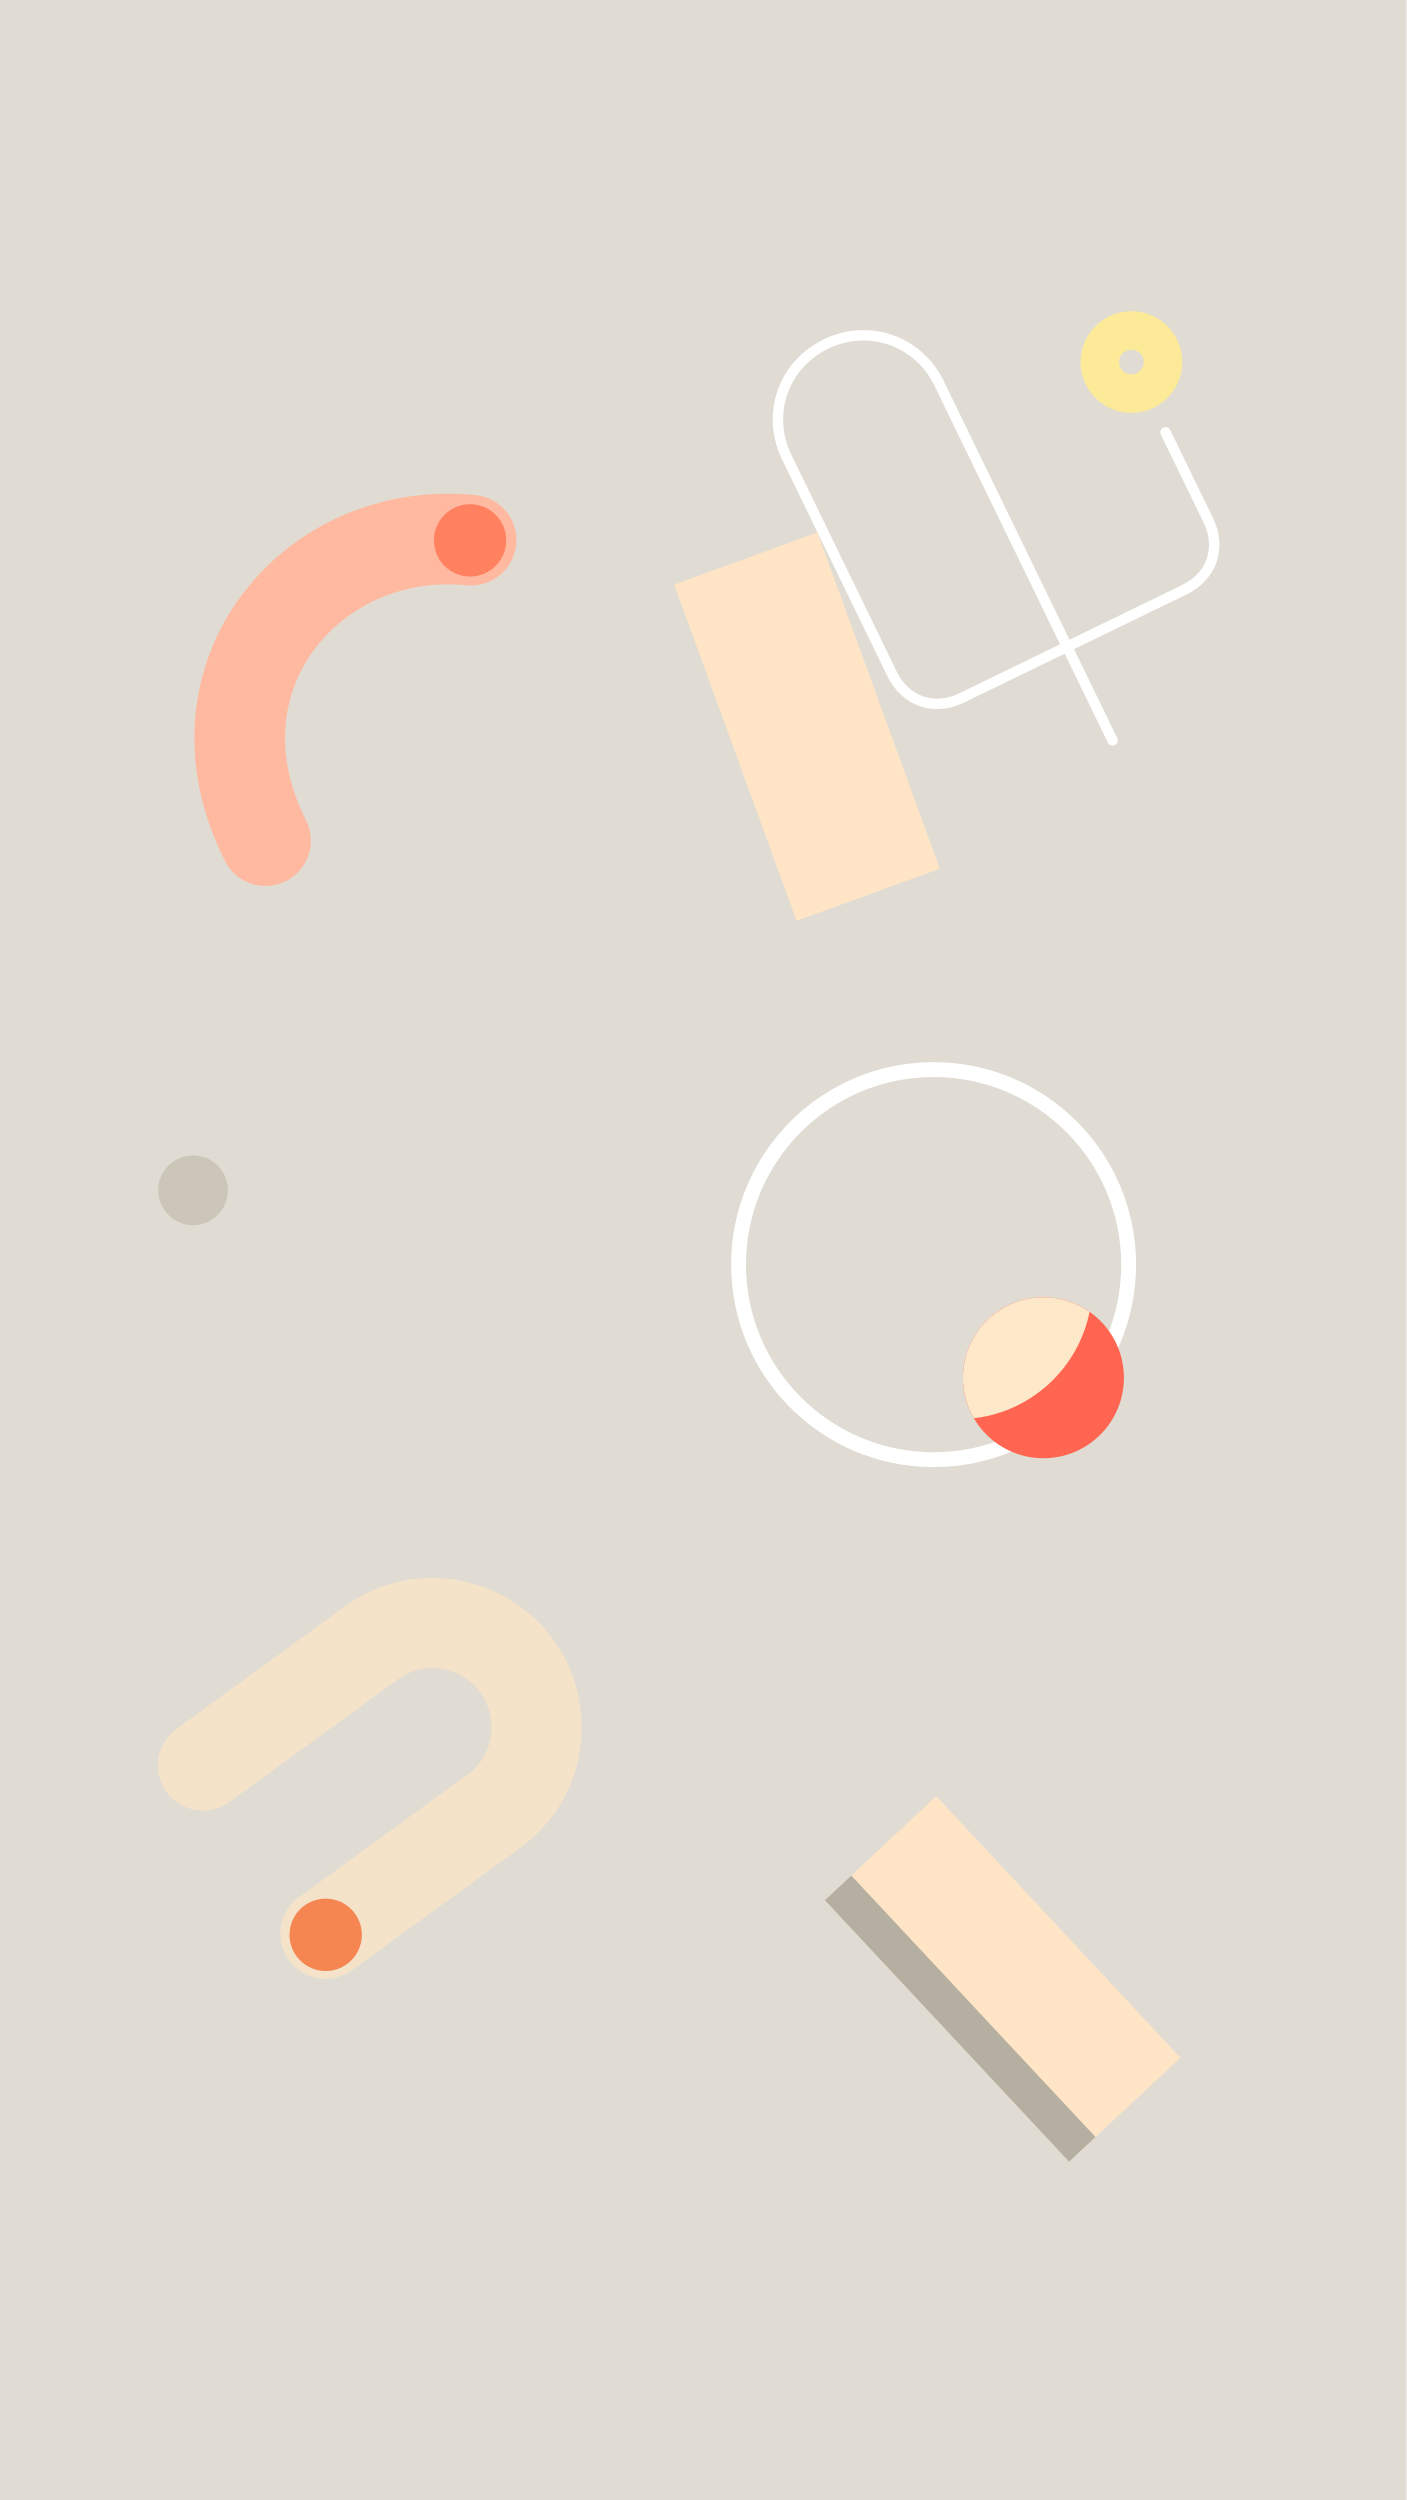
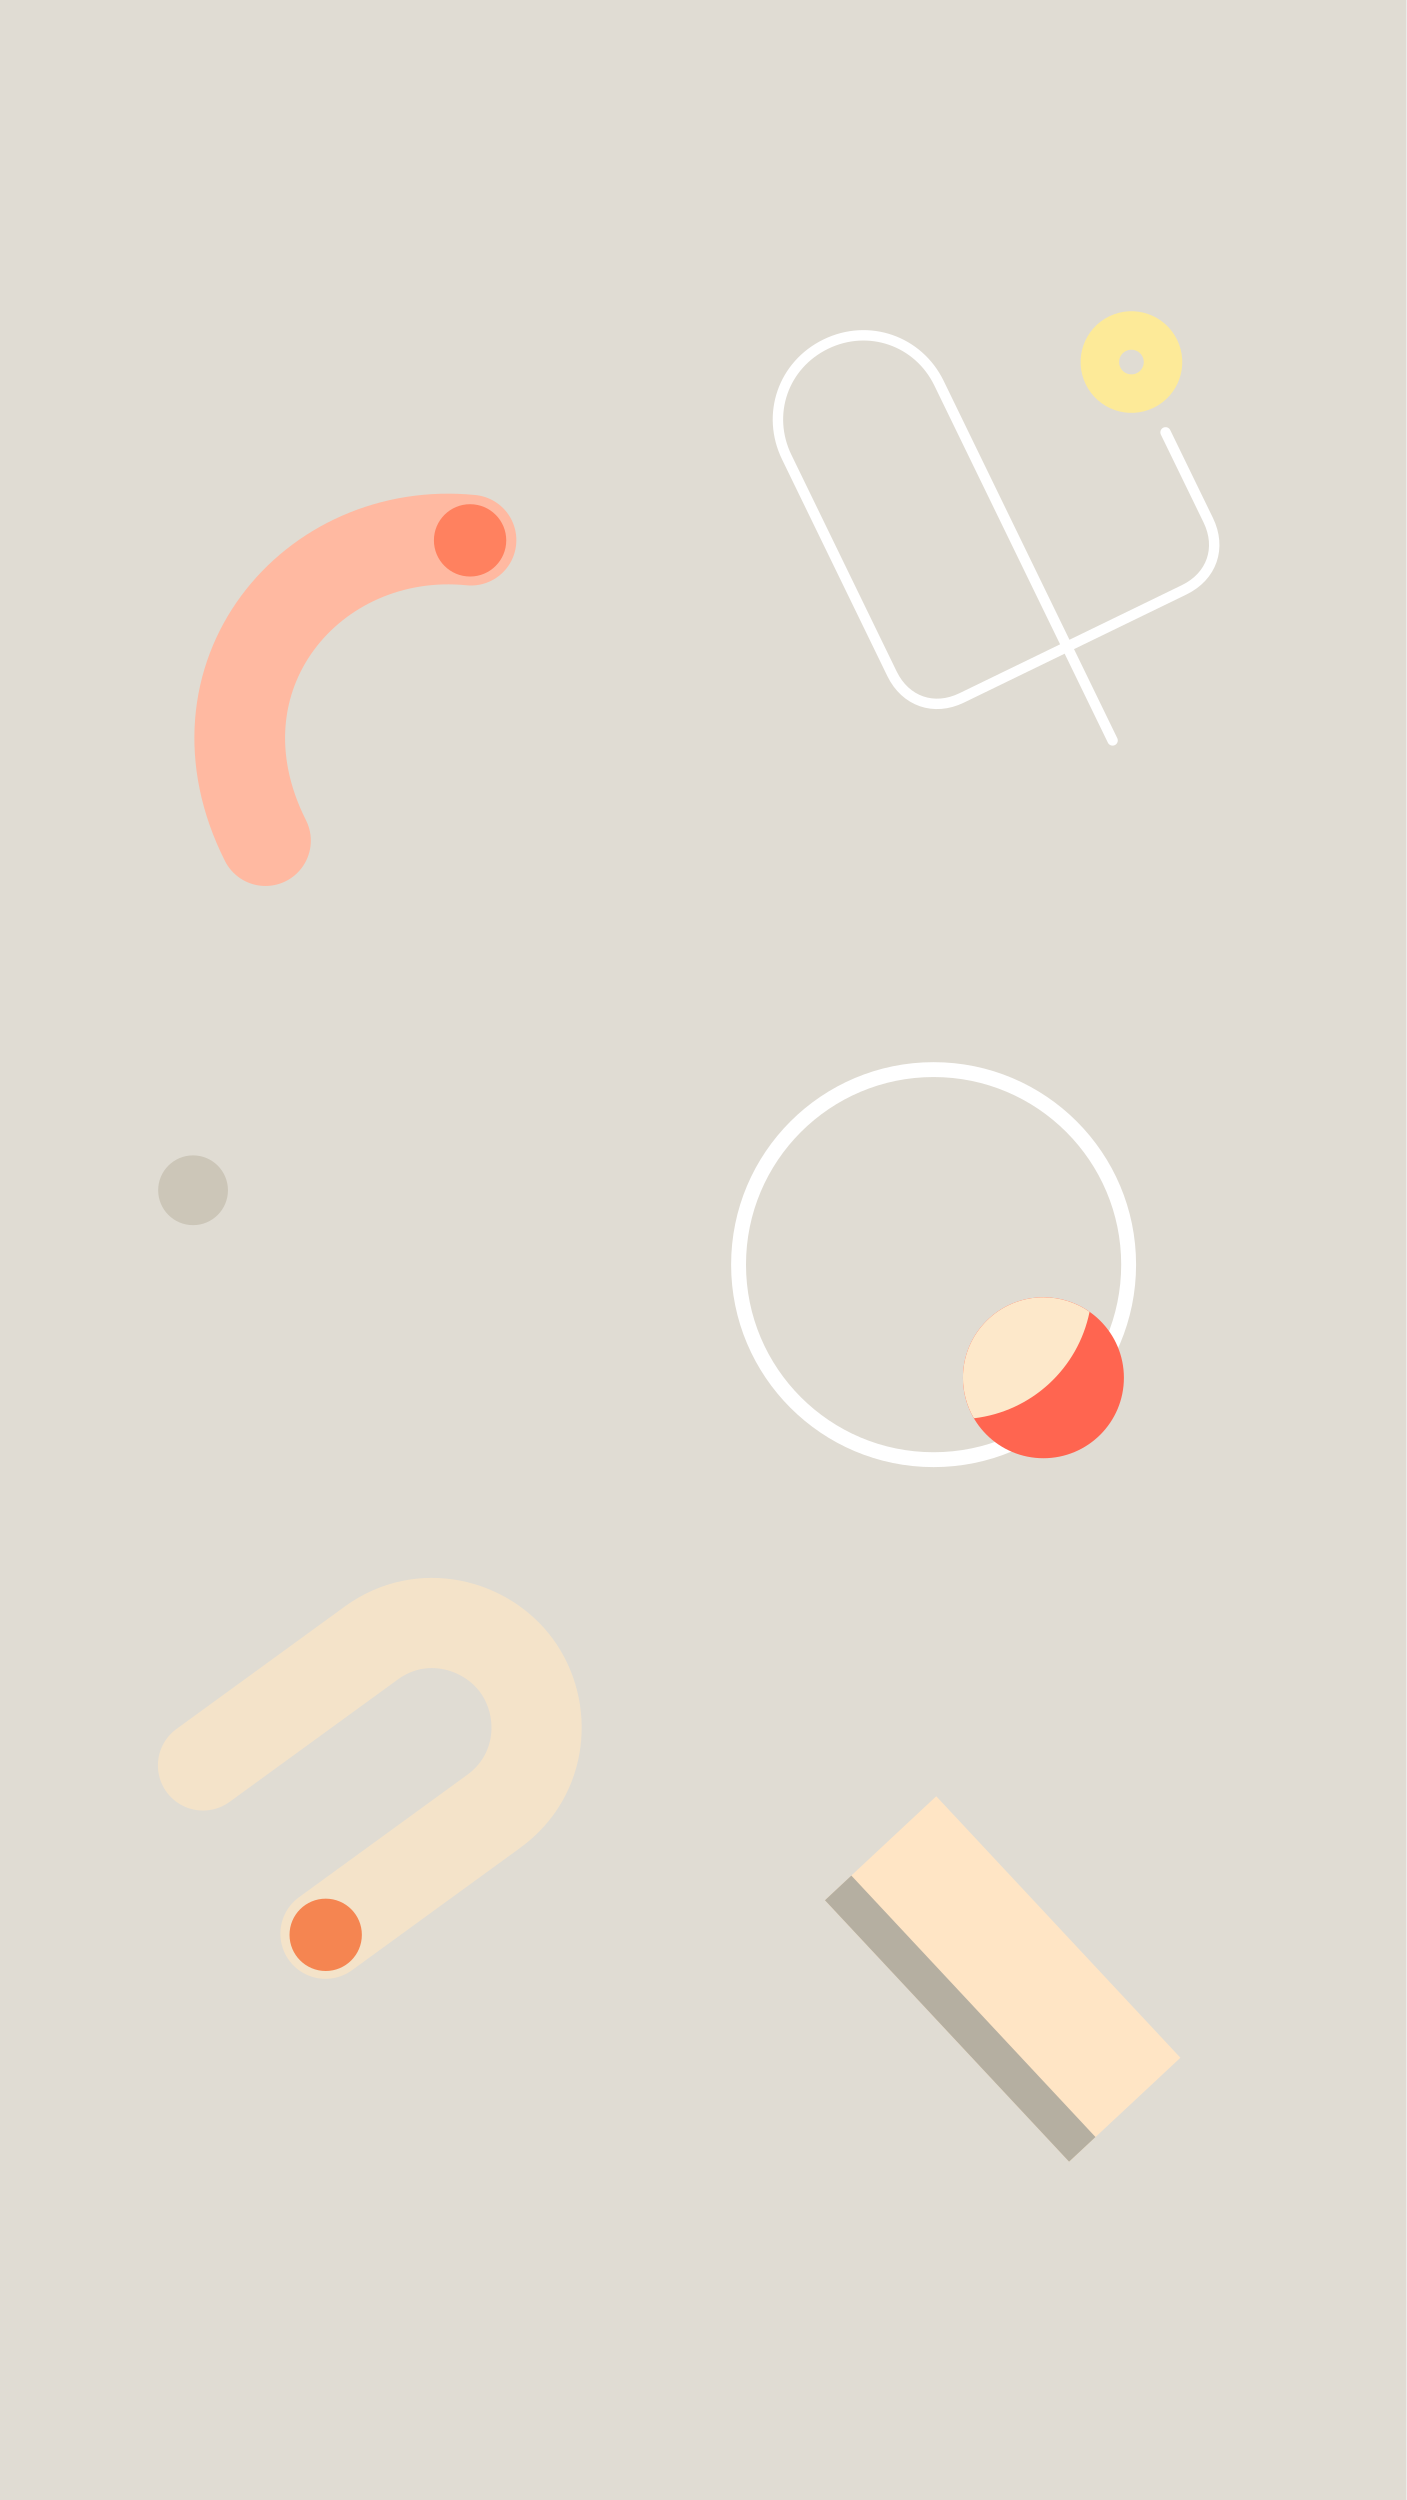
<svg xmlns="http://www.w3.org/2000/svg" id="svg8" version="1.1" viewBox="0 0 1080 1920">
  <rect id="rect833" width="1080" height="1920" x="0" y="0" fill="#e0dcd3" />
  <g id="g1000">
    <path id="path14" fill="none" stroke="#f4e3c9" stroke-linecap="round" stroke-width="69.28" d="M249.97 1485.11l129.26-94.05c38.42-27.94 41.62-78.67 17.61-111.66-23.57-32.4-72.97-45.76-111.66-17.6l-129.27 94.05" />
    <circle id="circle16" cx="250.13" cy="1485.95" r="27.78" fill="#f58551" />
  </g>
  <circle id="circle2" cx="717" cy="971.24" r="149.79" fill="none" stroke="#fff" stroke-linecap="round" stroke-linejoin="round" stroke-width="11.43" />
  <g id="g992">
    <circle id="circle6" cx="801.35" cy="1058.12" r="61.81" fill="#ff6550" />
    <path id="path8" fill="#fde8ca" d="m 801.345,996.311 a 61.806,61.806 0 0 0 -61.806,61.804 61.806,61.806 0 0 0 8.414,31.131 102.879,102.879 0 0 0 88.828,-81.767 61.806,61.806 0 0 0 -35.436,-11.168 z" />
  </g>
  <g id="g1004" transform="rotate(-43.04)">
    <rect id="rect79" width="117" height="274.76" x="-533.02" y="1499.01" fill="#ffe5c5" />
    <rect id="rect81" width="27.77" height="274.76" x="-533.02" y="1499.01" fill="#b5afa1" />
  </g>
-   <rect id="rect79" width="117" height="274.76" x="333.02" y="599.01" fill="#ffe5c5" transform="rotate(-20)" />
  <circle id="circle85" cx="148.27" cy="914.13" r="26.8" fill="#ccc6b8" />
  <g id="g988">
    <path id="path10" fill="none" stroke="#ffb9a1" stroke-linecap="round" stroke-width="69.66" d="M203.89 645.6c-63.43-125.84 35.5-243 157.84-230.76" />
    <circle id="circle16-3" cx="361.02" cy="415" r="27.78" fill="#ff815f" />
  </g>
  <g id="g996">
    <path id="path932" fill="none" stroke="#fff" stroke-linecap="round" stroke-width="8" d="M854.46 568.64L721.16 294.3c-15.91-32.74-54.16-45.95-86.88-30.05-32.85 15.96-46.04 53.96-30.05 86.87l80.86 166.4c10.33 21.25 32.22 28.8 53.46 18.49l170.89-83.04c21.36-10.39 28.83-32.19 18.5-53.46l-32.79-67.46" />
    <circle id="path940" fill="none" cx="659.99" cy="629.91" r="24.25" stroke="#fdea98" stroke-width="29.57" transform="rotate(-25.92)" />
  </g>
</svg>
